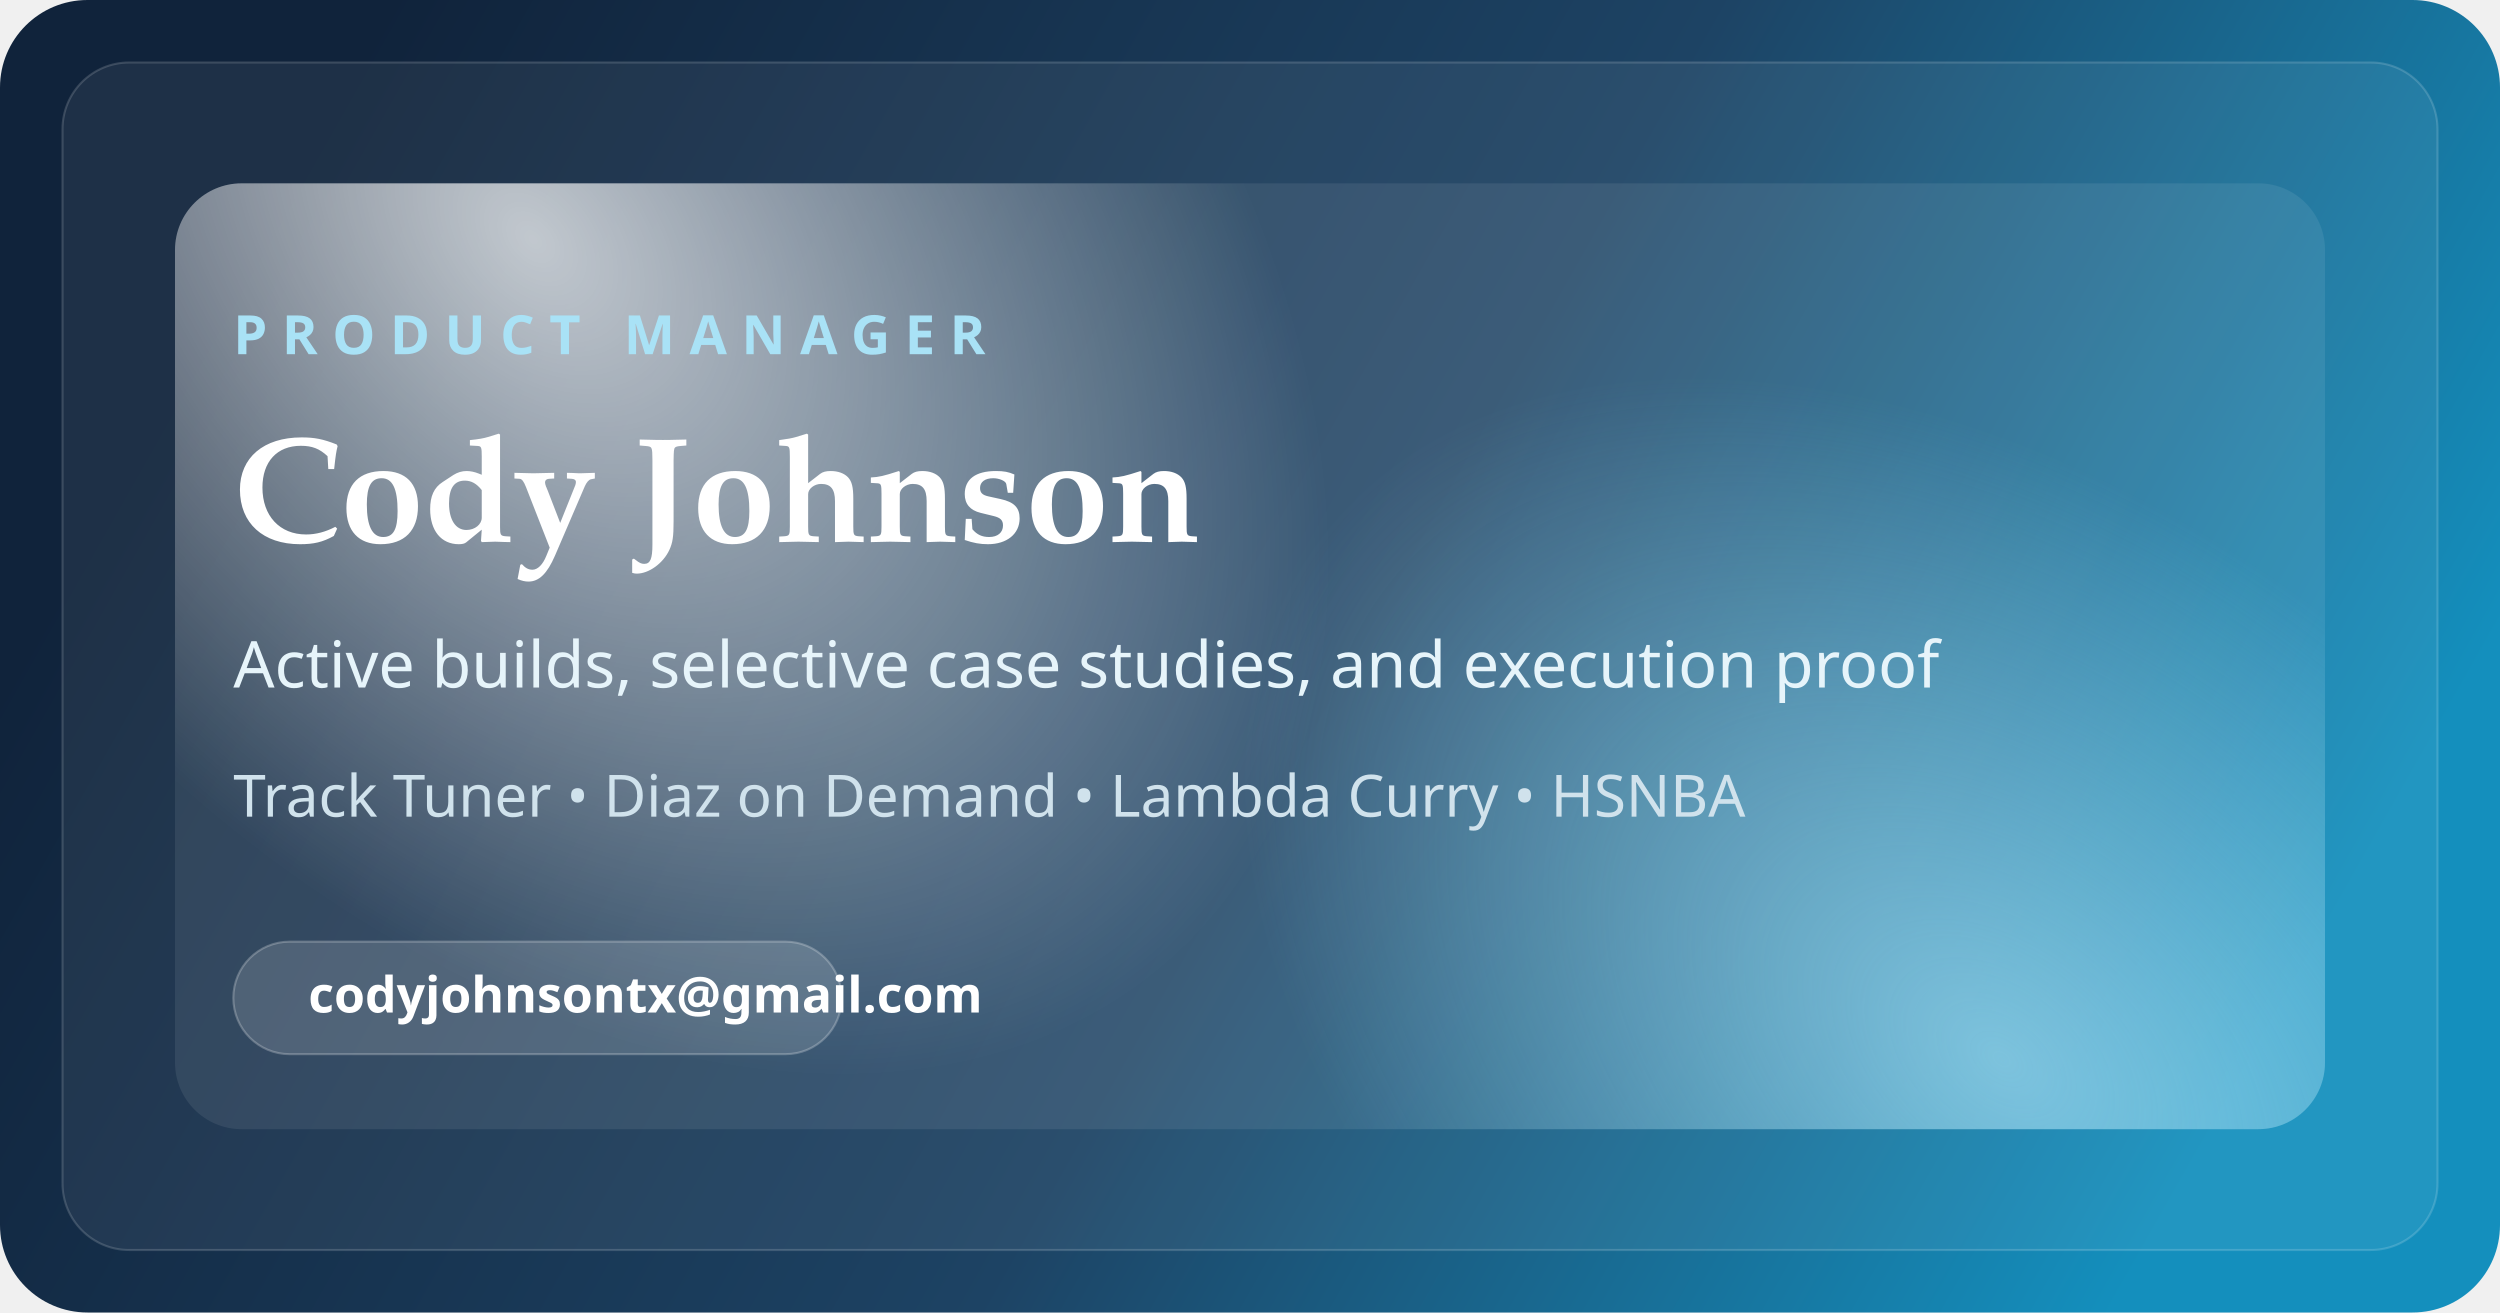
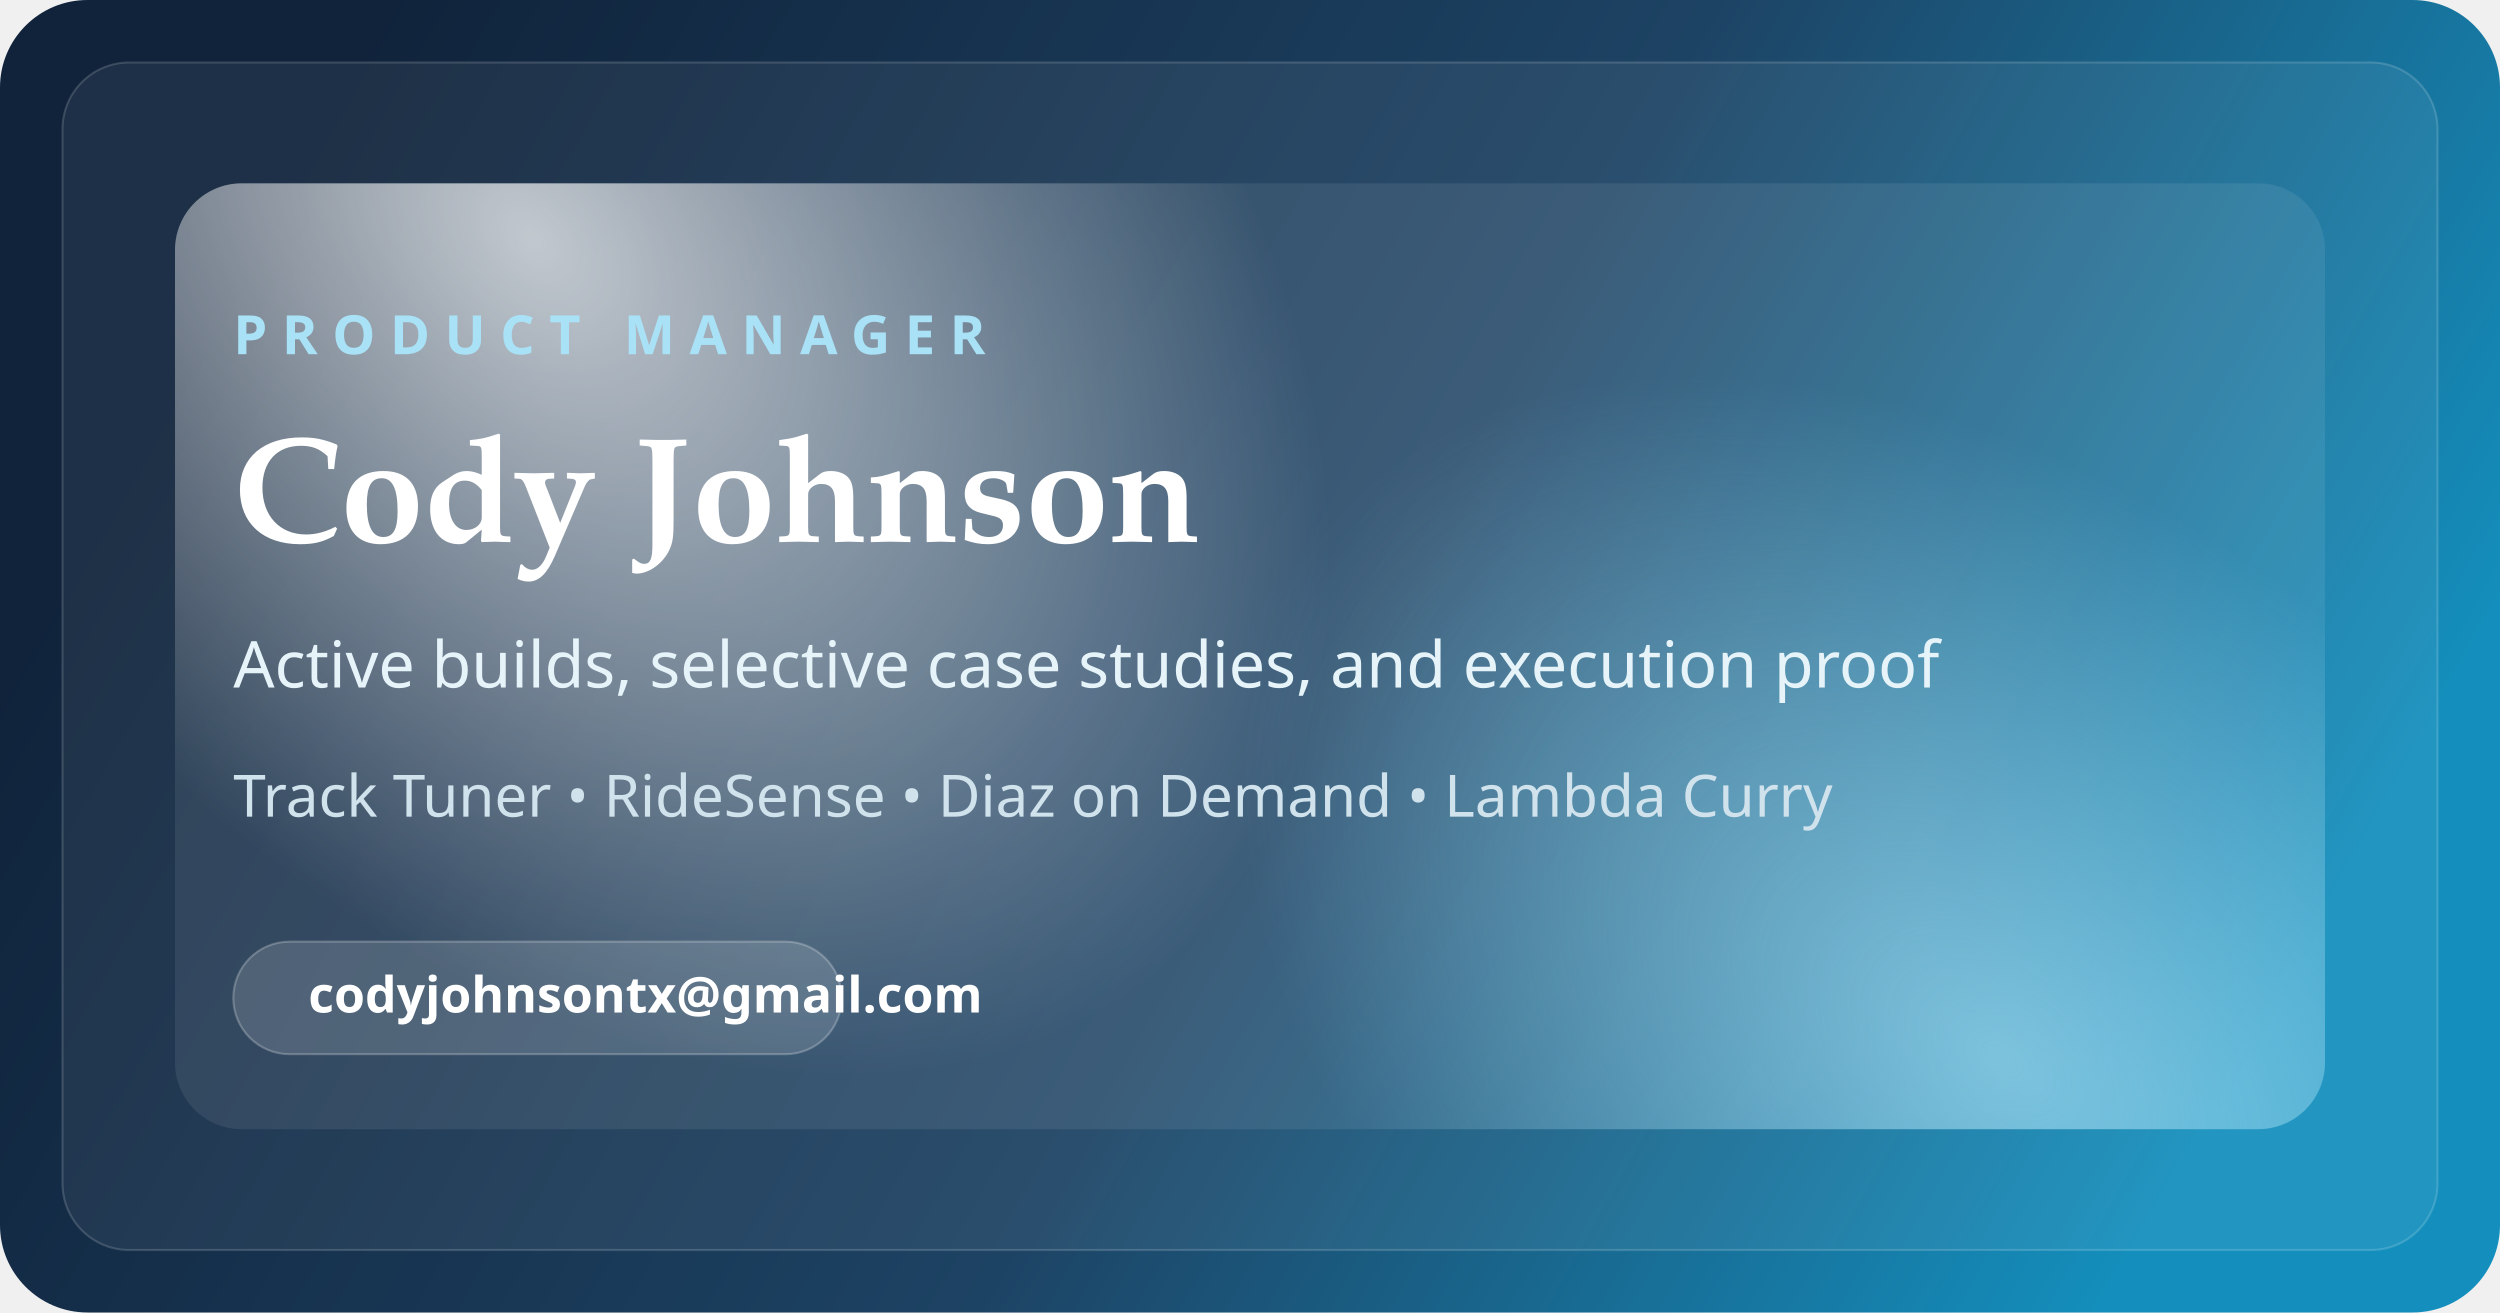
<svg xmlns="http://www.w3.org/2000/svg" width="1200" height="630" viewBox="0 0 1200 630" fill="none">
  <defs>
    <linearGradient id="bg" x1="145" y1="72" x2="1042" y2="580" gradientUnits="userSpaceOnUse">
      <stop stop-color="#10233B" />
      <stop offset="0.54" stop-color="#1D4364" />
      <stop offset="1" stop-color="#148FBD" />
    </linearGradient>
    <radialGradient id="glowA" cx="0" cy="0" r="1" gradientUnits="userSpaceOnUse" gradientTransform="translate(256 116) rotate(48.4867) scale(461.713 306.665)">
      <stop stop-color="#FFFFFF" stop-opacity="0.7" />
      <stop offset="1" stop-color="#FFFFFF" stop-opacity="0" />
    </radialGradient>
    <radialGradient id="glowB" cx="0" cy="0" r="1" gradientUnits="userSpaceOnUse" gradientTransform="translate(961 508) rotate(-142.196) scale(412.95 265.19)">
      <stop stop-color="#A9E2F6" stop-opacity="0.62" />
      <stop offset="1" stop-color="#A9E2F6" stop-opacity="0" />
    </radialGradient>
  </defs>
  <rect width="1200" height="630" rx="42" fill="url(#bg)" />
  <rect x="30" y="30" width="1140" height="570" rx="32" fill="white" fill-opacity="0.06" stroke="white" stroke-opacity="0.16" />
  <rect x="84" y="88" width="1032" height="454" rx="32" fill="white" fill-opacity="0.08" />
  <rect x="84" y="88" width="1032" height="454" rx="32" fill="url(#glowA)" />
  <rect x="84" y="88" width="1032" height="454" rx="32" fill="url(#glowB)" />
  <text x="112" y="170" fill="#A9E2F6" font-family="Avenir Next, Segoe UI, sans-serif" font-size="26" font-weight="700" letter-spacing="7">PRODUCT MANAGER</text>
  <text x="112" y="260" fill="white" font-family="Iowan Old Style, Palatino Linotype, Georgia, serif" font-size="72" font-weight="700">Cody Johnson</text>
  <text x="112" y="330" fill="#E6F4FA" font-family="Avenir Next, Segoe UI, sans-serif" font-size="31" font-weight="500">
    Active builds, selective case studies, and execution proof
  </text>
  <text x="112" y="392" fill="#D0E2EC" font-family="Avenir Next, Segoe UI, sans-serif" font-size="28">
-     Track Tuner • Diaz on Demand • Lambda Curry • HSNBA
+     Track Tuner • RideSense • Diaz on Demand • Lambda Curry
  </text>
  <rect x="112" y="452" width="292" height="54" rx="27" fill="white" fill-opacity="0.14" stroke="white" stroke-opacity="0.24" />
  <text x="148" y="486" fill="white" font-family="Avenir Next, Segoe UI, sans-serif" font-size="24" font-weight="600">
    codyjohnsontx@gmail.com
  </text>
</svg>
